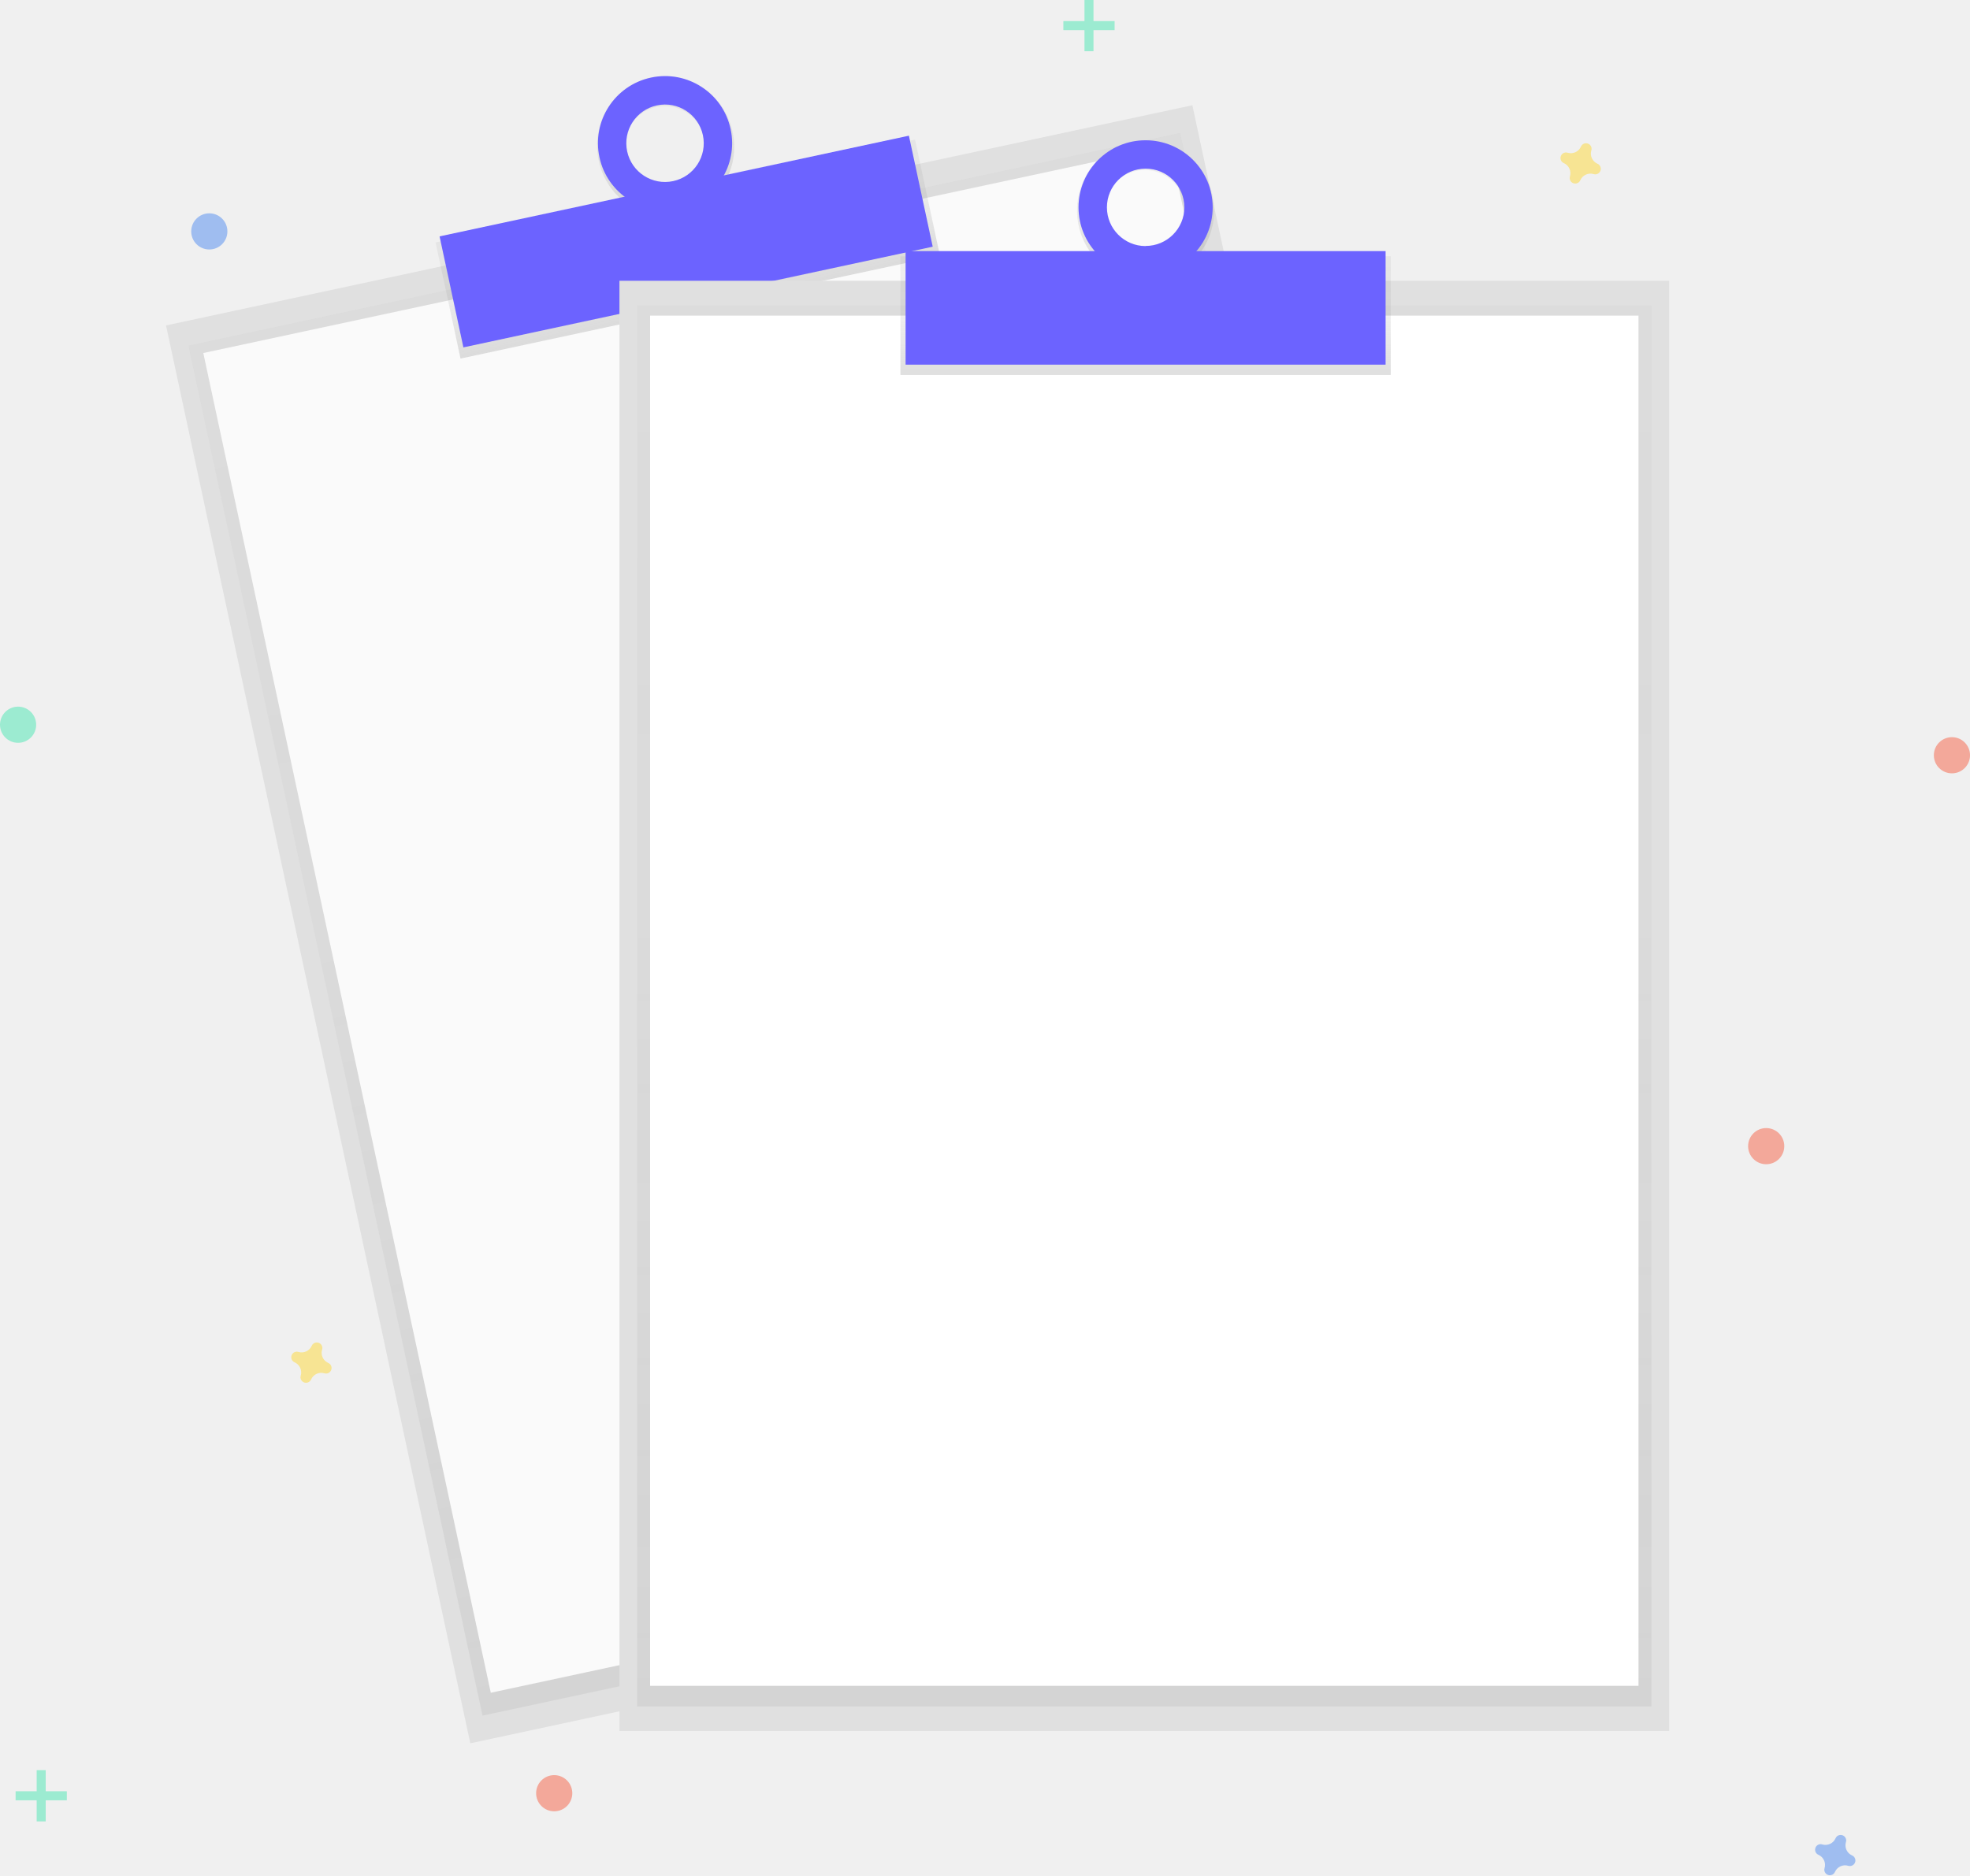
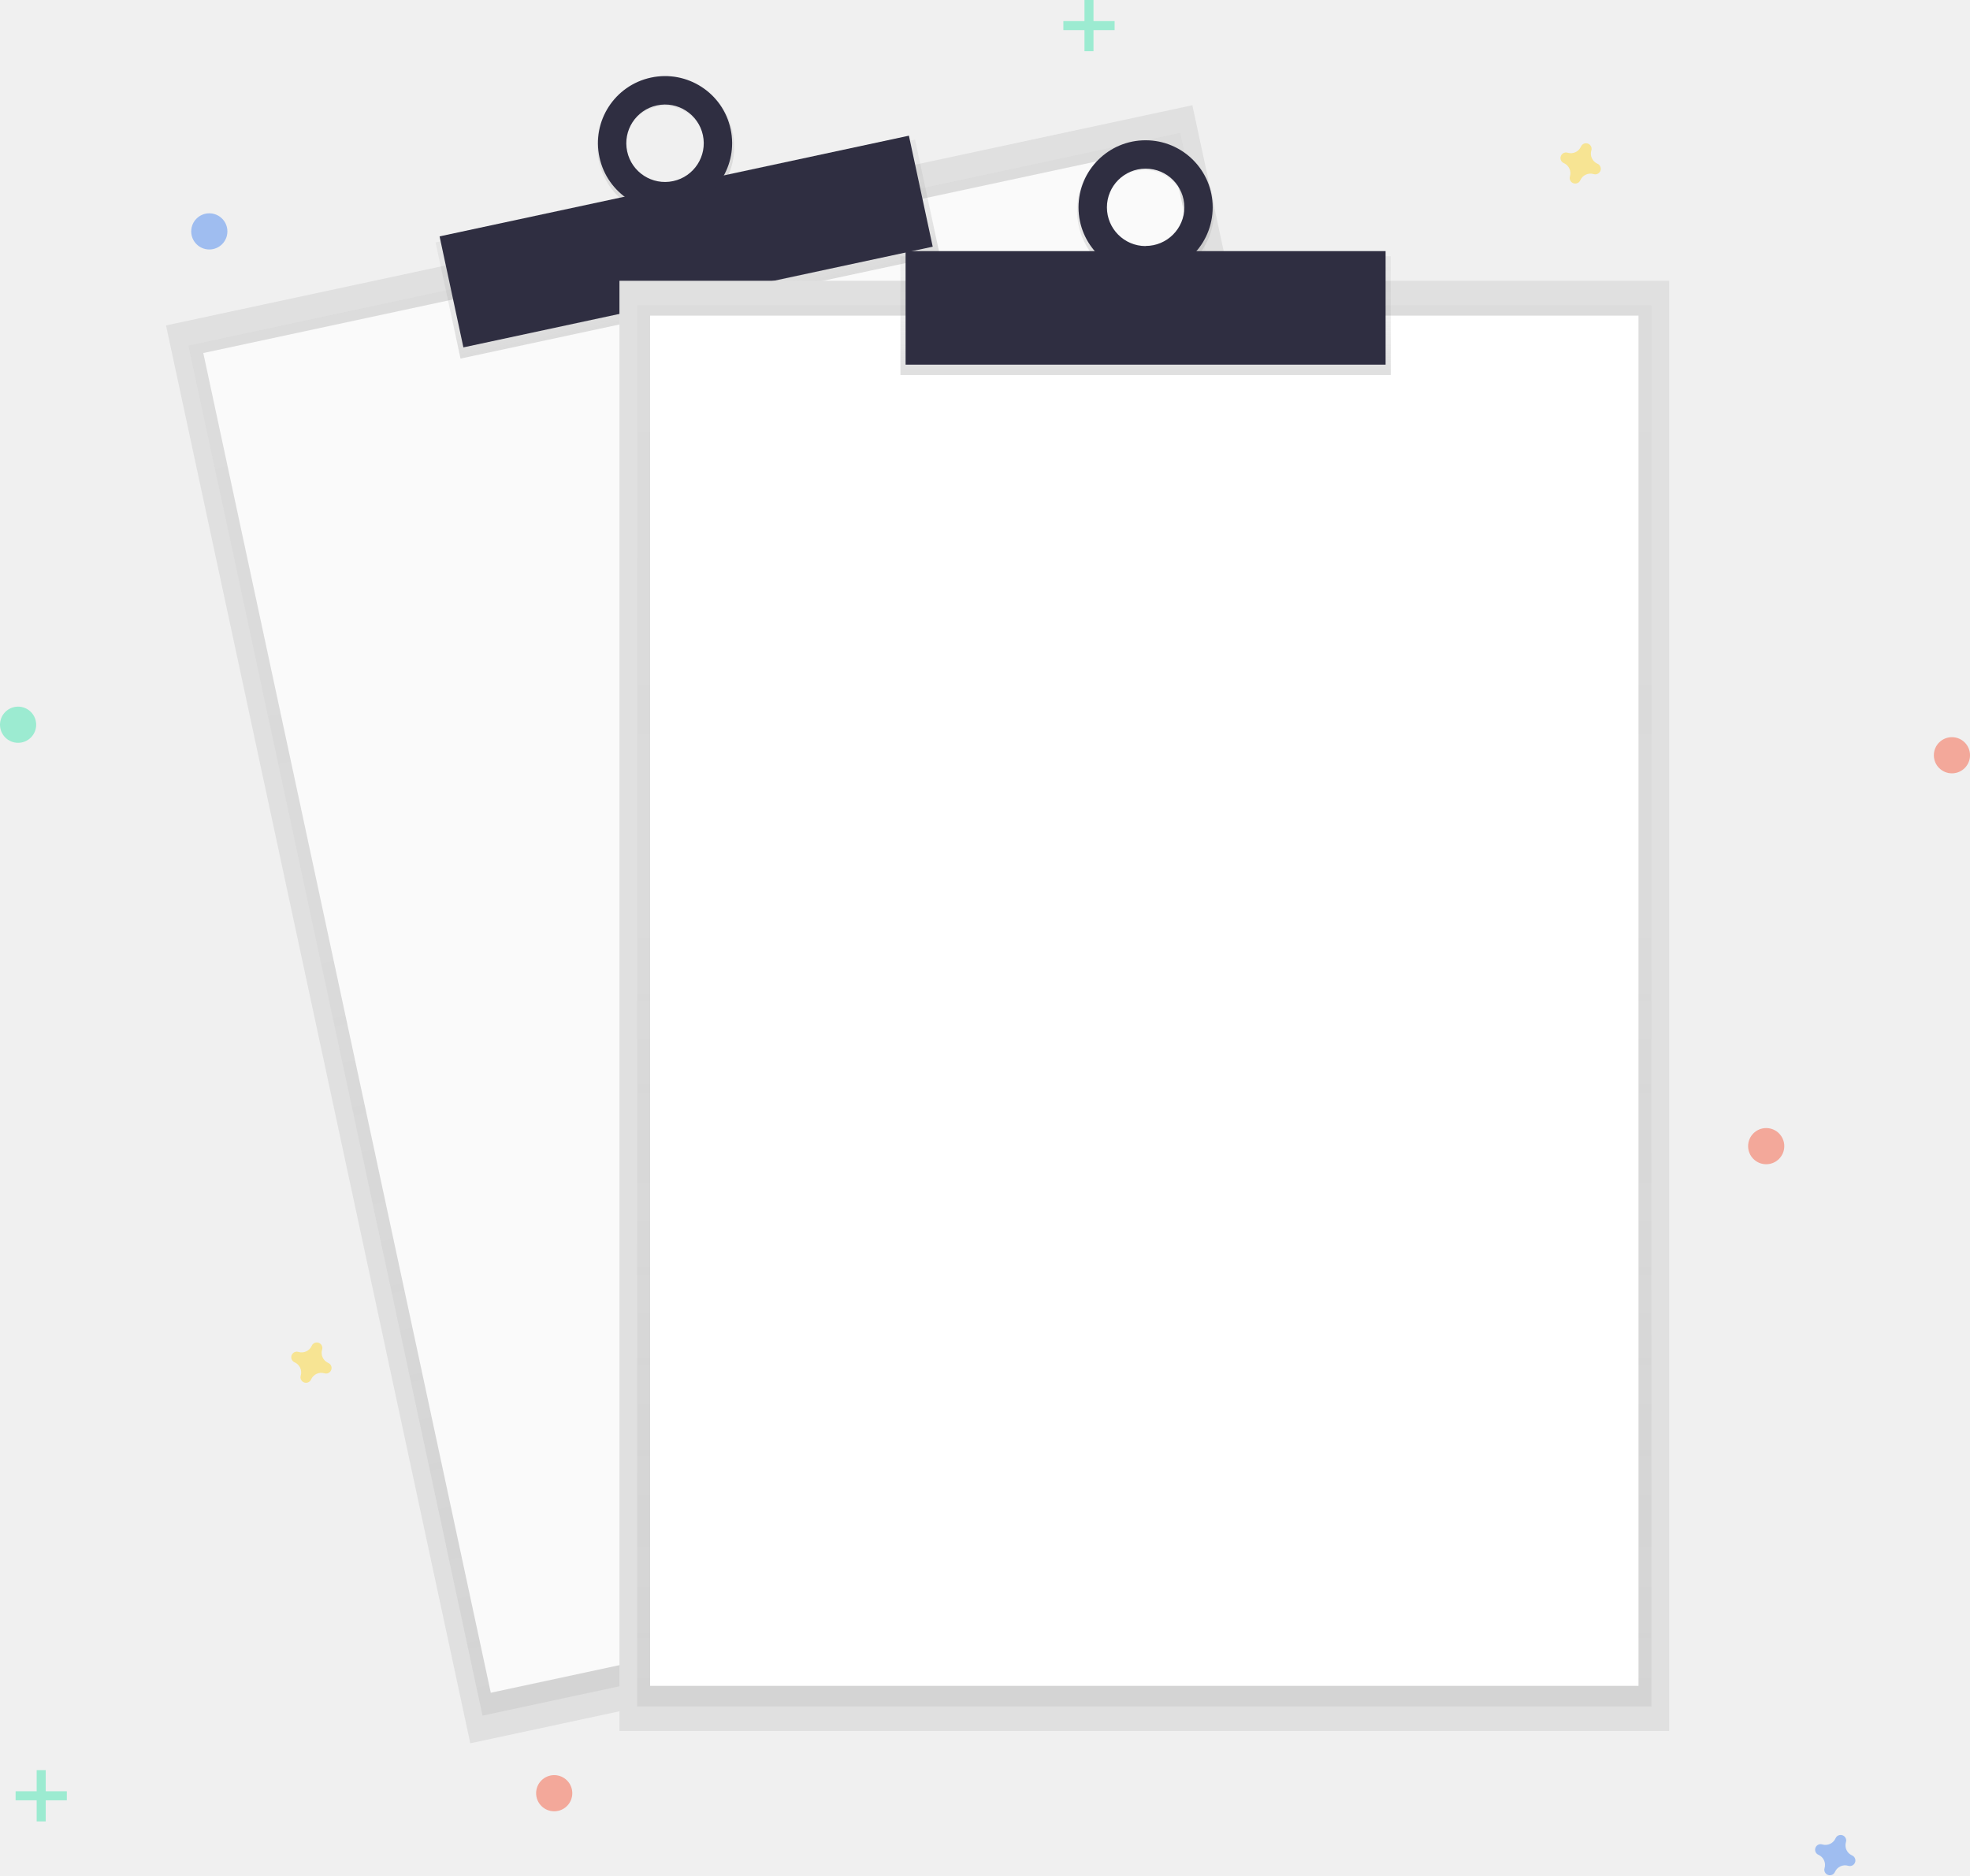
<svg xmlns="http://www.w3.org/2000/svg" xmlns:xlink="http://www.w3.org/1999/xlink" id="f20e0c25-d928-42cc-98d1-13cc230663ea" data-name="Layer 1" width="820.16" height="780.81" viewBox="0 0 820.16 780.81">
  <defs>
    <linearGradient id="07332201-7176-49c2-9908-6dc4a39c4716" x1="539.63" y1="734.6" x2="539.63" y2="151.19" gradientTransform="translate(-3.62 1.57)" gradientUnits="userSpaceOnUse">
      <stop offset="0" stop-color="gray" stop-opacity="0.25" />
      <stop offset="0.54" stop-color="gray" stop-opacity="0.12" />
      <stop offset="1" stop-color="gray" stop-opacity="0.1" />
    </linearGradient>
    <linearGradient id="0ee1ab3f-7ba2-4205-9d4a-9606ad702253" x1="540.17" y1="180.2" x2="540.17" y2="130.75" gradientTransform="translate(-63.92 7.85)" xlink:href="#07332201-7176-49c2-9908-6dc4a39c4716" />
    <linearGradient id="abca9755-bed1-4a97-b027-7f02ee3ffa09" x1="540.17" y1="140.86" x2="540.17" y2="82.43" gradientTransform="translate(-84.51 124.6) rotate(-12.11)" xlink:href="#07332201-7176-49c2-9908-6dc4a39c4716" />
    <linearGradient id="2632d424-e666-4ee4-9508-a494957e14ab" x1="476.4" y1="710.53" x2="476.4" y2="127.12" gradientTransform="matrix(1, 0, 0, 1, 0, 0)" xlink:href="#07332201-7176-49c2-9908-6dc4a39c4716" />
    <linearGradient id="97571ef7-1c83-4e06-b701-c2e47e77dca3" x1="476.94" y1="156.13" x2="476.94" y2="106.68" gradientTransform="matrix(1, 0, 0, 1, 0, 0)" xlink:href="#07332201-7176-49c2-9908-6dc4a39c4716" />
    <linearGradient id="7d32e13e-a0c7-49c4-af0e-066a2f8cb76e" x1="666.86" y1="176.39" x2="666.86" y2="117.95" gradientTransform="matrix(1, 0, 0, 1, 0, 0)" xlink:href="#07332201-7176-49c2-9908-6dc4a39c4716" />
  </defs>
  <rect x="317.5" y="142.55" width="437.02" height="603.82" transform="translate(-271.22 62.72) rotate(-12.11)" fill="#e0e0e0" />
  <g opacity="0.5">
    <rect x="324.89" y="152.76" width="422.25" height="583.41" transform="translate(-271.22 62.72) rotate(-12.11)" fill="url(#07332201-7176-49c2-9908-6dc4a39c4716)" />
  </g>
  <rect x="329.81" y="157.1" width="411.5" height="570.52" transform="translate(-270.79 62.58) rotate(-12.11)" fill="#fafafa" />
  <rect x="374.18" y="138.6" width="204.14" height="49.45" transform="translate(-213.58 43.93) rotate(-12.11)" fill="url(#0ee1ab3f-7ba2-4205-9d4a-9606ad702253)" />
  <path d="M460.93,91.9c-15.41,3.31-25.16,18.78-21.77,34.55s18.62,25.89,34,22.58,25.16-18.78,21.77-34.55S476.34,88.59,460.93,91.9ZM470.6,137A16.86,16.86,0,1,1,483.16,117,16.66,16.66,0,0,1,470.6,137Z" transform="translate(-189.92 -59.59)" fill="url(#abca9755-bed1-4a97-b027-7f02ee3ffa09)" />
-   <rect x="375.66" y="136.55" width="199.84" height="47.27" transform="translate(-212.94 43.72) rotate(-12.11)" fill="#6c63ff" />
-   <path d="M460.93,91.9a27.93,27.93,0,1,0,33.17,21.45A27.93,27.93,0,0,0,460.93,91.9ZM470.17,135a16.12,16.12,0,1,1,12.38-19.14A16.12,16.12,0,0,1,470.17,135Z" transform="translate(-189.92 -59.59)" fill="#6c63ff" />
+   <rect x="375.66" y="136.55" width="199.84" height="47.27" transform="translate(-212.94 43.72) rotate(-12.11)" fill="#2f2e41" />
+   <path d="M460.93,91.9a27.93,27.93,0,1,0,33.17,21.45A27.93,27.93,0,0,0,460.93,91.9ZM470.17,135a16.12,16.12,0,1,1,12.38-19.14A16.12,16.12,0,0,1,470.17,135Z" transform="translate(-189.92 -59.59)" fill="#2f2e41" />
  <rect x="257.89" y="116.91" width="437.02" height="603.82" fill="#e0e0e0" />
  <g opacity="0.5">
    <rect x="265.28" y="127.12" width="422.25" height="583.41" fill="url(#2632d424-e666-4ee4-9508-a494957e14ab)" />
  </g>
  <rect x="270.65" y="131.42" width="411.5" height="570.52" fill="#fff" />
  <rect x="374.87" y="106.68" width="204.14" height="49.45" fill="url(#97571ef7-1c83-4e06-b701-c2e47e77dca3)" />
  <path d="M666.86,118c-15.76,0-28.54,13.08-28.54,29.22s12.78,29.22,28.54,29.22,28.54-13.08,28.54-29.22S682.62,118,666.86,118Zm0,46.08a16.86,16.86,0,1,1,16.46-16.86A16.66,16.66,0,0,1,666.86,164Z" transform="translate(-189.92 -59.59)" fill="url(#7d32e13e-a0c7-49c4-af0e-066a2f8cb76e)" />
-   <rect x="377.02" y="104.56" width="199.84" height="47.27" fill="#6c63ff" />
-   <path d="M666.86,118a27.93,27.93,0,1,0,27.93,27.93A27.93,27.93,0,0,0,666.86,118Zm0,44.05A16.12,16.12,0,1,1,683,145.89,16.12,16.12,0,0,1,666.86,162Z" transform="translate(-189.92 -59.59)" fill="#6c63ff" />
+   <rect x="377.02" y="104.56" width="199.84" height="47.27" fill="#2f2e41" />
+   <path d="M666.86,118a27.93,27.93,0,1,0,27.93,27.93A27.93,27.93,0,0,0,666.86,118Zm0,44.05A16.12,16.12,0,1,1,683,145.89,16.12,16.12,0,0,1,666.86,162Z" transform="translate(-189.92 -59.59)" fill="#2f2e41" />
  <g opacity="0.5">
    <rect x="15.27" y="737.05" width="3.76" height="21.33" fill="#47e6b1" />
    <rect x="205.19" y="796.65" width="3.76" height="21.33" transform="translate(824.47 540.65) rotate(90)" fill="#47e6b1" />
  </g>
  <g opacity="0.5">
    <rect x="451.49" width="3.76" height="21.33" fill="#47e6b1" />
    <rect x="641.4" y="59.59" width="3.76" height="21.33" transform="translate(523.63 -632.62) rotate(90)" fill="#47e6b1" />
  </g>
  <path d="M961,832.15a4.61,4.61,0,0,1-2.57-5.57,2.22,2.22,0,0,0,.1-.51h0a2.31,2.31,0,0,0-4.15-1.53h0a2.22,2.22,0,0,0-.26.45,4.61,4.61,0,0,1-5.57,2.57,2.22,2.22,0,0,0-.51-.1h0a2.31,2.31,0,0,0-1.53,4.15h0a2.22,2.22,0,0,0,.45.26,4.61,4.61,0,0,1,2.57,5.57,2.22,2.22,0,0,0-.1.51h0a2.31,2.31,0,0,0,4.15,1.53h0a2.22,2.22,0,0,0,.26-.45,4.61,4.61,0,0,1,5.57-2.57,2.22,2.22,0,0,0,.51.1h0a2.31,2.31,0,0,0,1.53-4.15h0A2.22,2.22,0,0,0,961,832.15Z" transform="translate(-189.92 -59.59)" fill="#4d8af0" opacity="0.5" />
  <path d="M326.59,627.09a4.61,4.61,0,0,1-2.57-5.57,2.22,2.22,0,0,0,.1-.51h0a2.31,2.31,0,0,0-4.15-1.53h0a2.22,2.22,0,0,0-.26.45,4.61,4.61,0,0,1-5.57,2.57,2.22,2.22,0,0,0-.51-.1h0a2.31,2.31,0,0,0-1.53,4.15h0a2.22,2.22,0,0,0,.45.26,4.61,4.61,0,0,1,2.57,5.57,2.22,2.22,0,0,0-.1.51h0a2.31,2.31,0,0,0,4.15,1.53h0a2.22,2.22,0,0,0,.26-.45A4.61,4.61,0,0,1,325,631.4a2.22,2.22,0,0,0,.51.1h0a2.31,2.31,0,0,0,1.53-4.15h0A2.22,2.22,0,0,0,326.59,627.09Z" transform="translate(-189.92 -59.59)" fill="#fdd835" opacity="0.5" />
  <path d="M855,127.77a4.61,4.61,0,0,1-2.57-5.57,2.22,2.22,0,0,0,.1-.51h0a2.31,2.31,0,0,0-4.15-1.53h0a2.22,2.22,0,0,0-.26.45,4.61,4.61,0,0,1-5.57,2.57,2.22,2.22,0,0,0-.51-.1h0a2.31,2.31,0,0,0-1.53,4.15h0a2.22,2.22,0,0,0,.45.26,4.61,4.61,0,0,1,2.57,5.57,2.22,2.22,0,0,0-.1.51h0a2.31,2.31,0,0,0,4.15,1.53h0a2.22,2.22,0,0,0,.26-.45,4.61,4.61,0,0,1,5.57-2.57,2.22,2.22,0,0,0,.51.1h0a2.31,2.31,0,0,0,1.53-4.15h0A2.22,2.22,0,0,0,855,127.77Z" transform="translate(-189.92 -59.59)" fill="#fdd835" opacity="0.5" />
  <circle cx="812.64" cy="314.47" r="7.53" fill="#f55f44" opacity="0.5" />
  <circle cx="230.73" cy="746.65" r="7.53" fill="#f55f44" opacity="0.5" />
  <circle cx="735.31" cy="477.23" r="7.53" fill="#f55f44" opacity="0.5" />
  <circle cx="87.14" cy="96.35" r="7.53" fill="#4d8af0" opacity="0.5" />
  <circle cx="7.53" cy="301.76" r="7.53" fill="#47e6b1" opacity="0.5" />
</svg>
